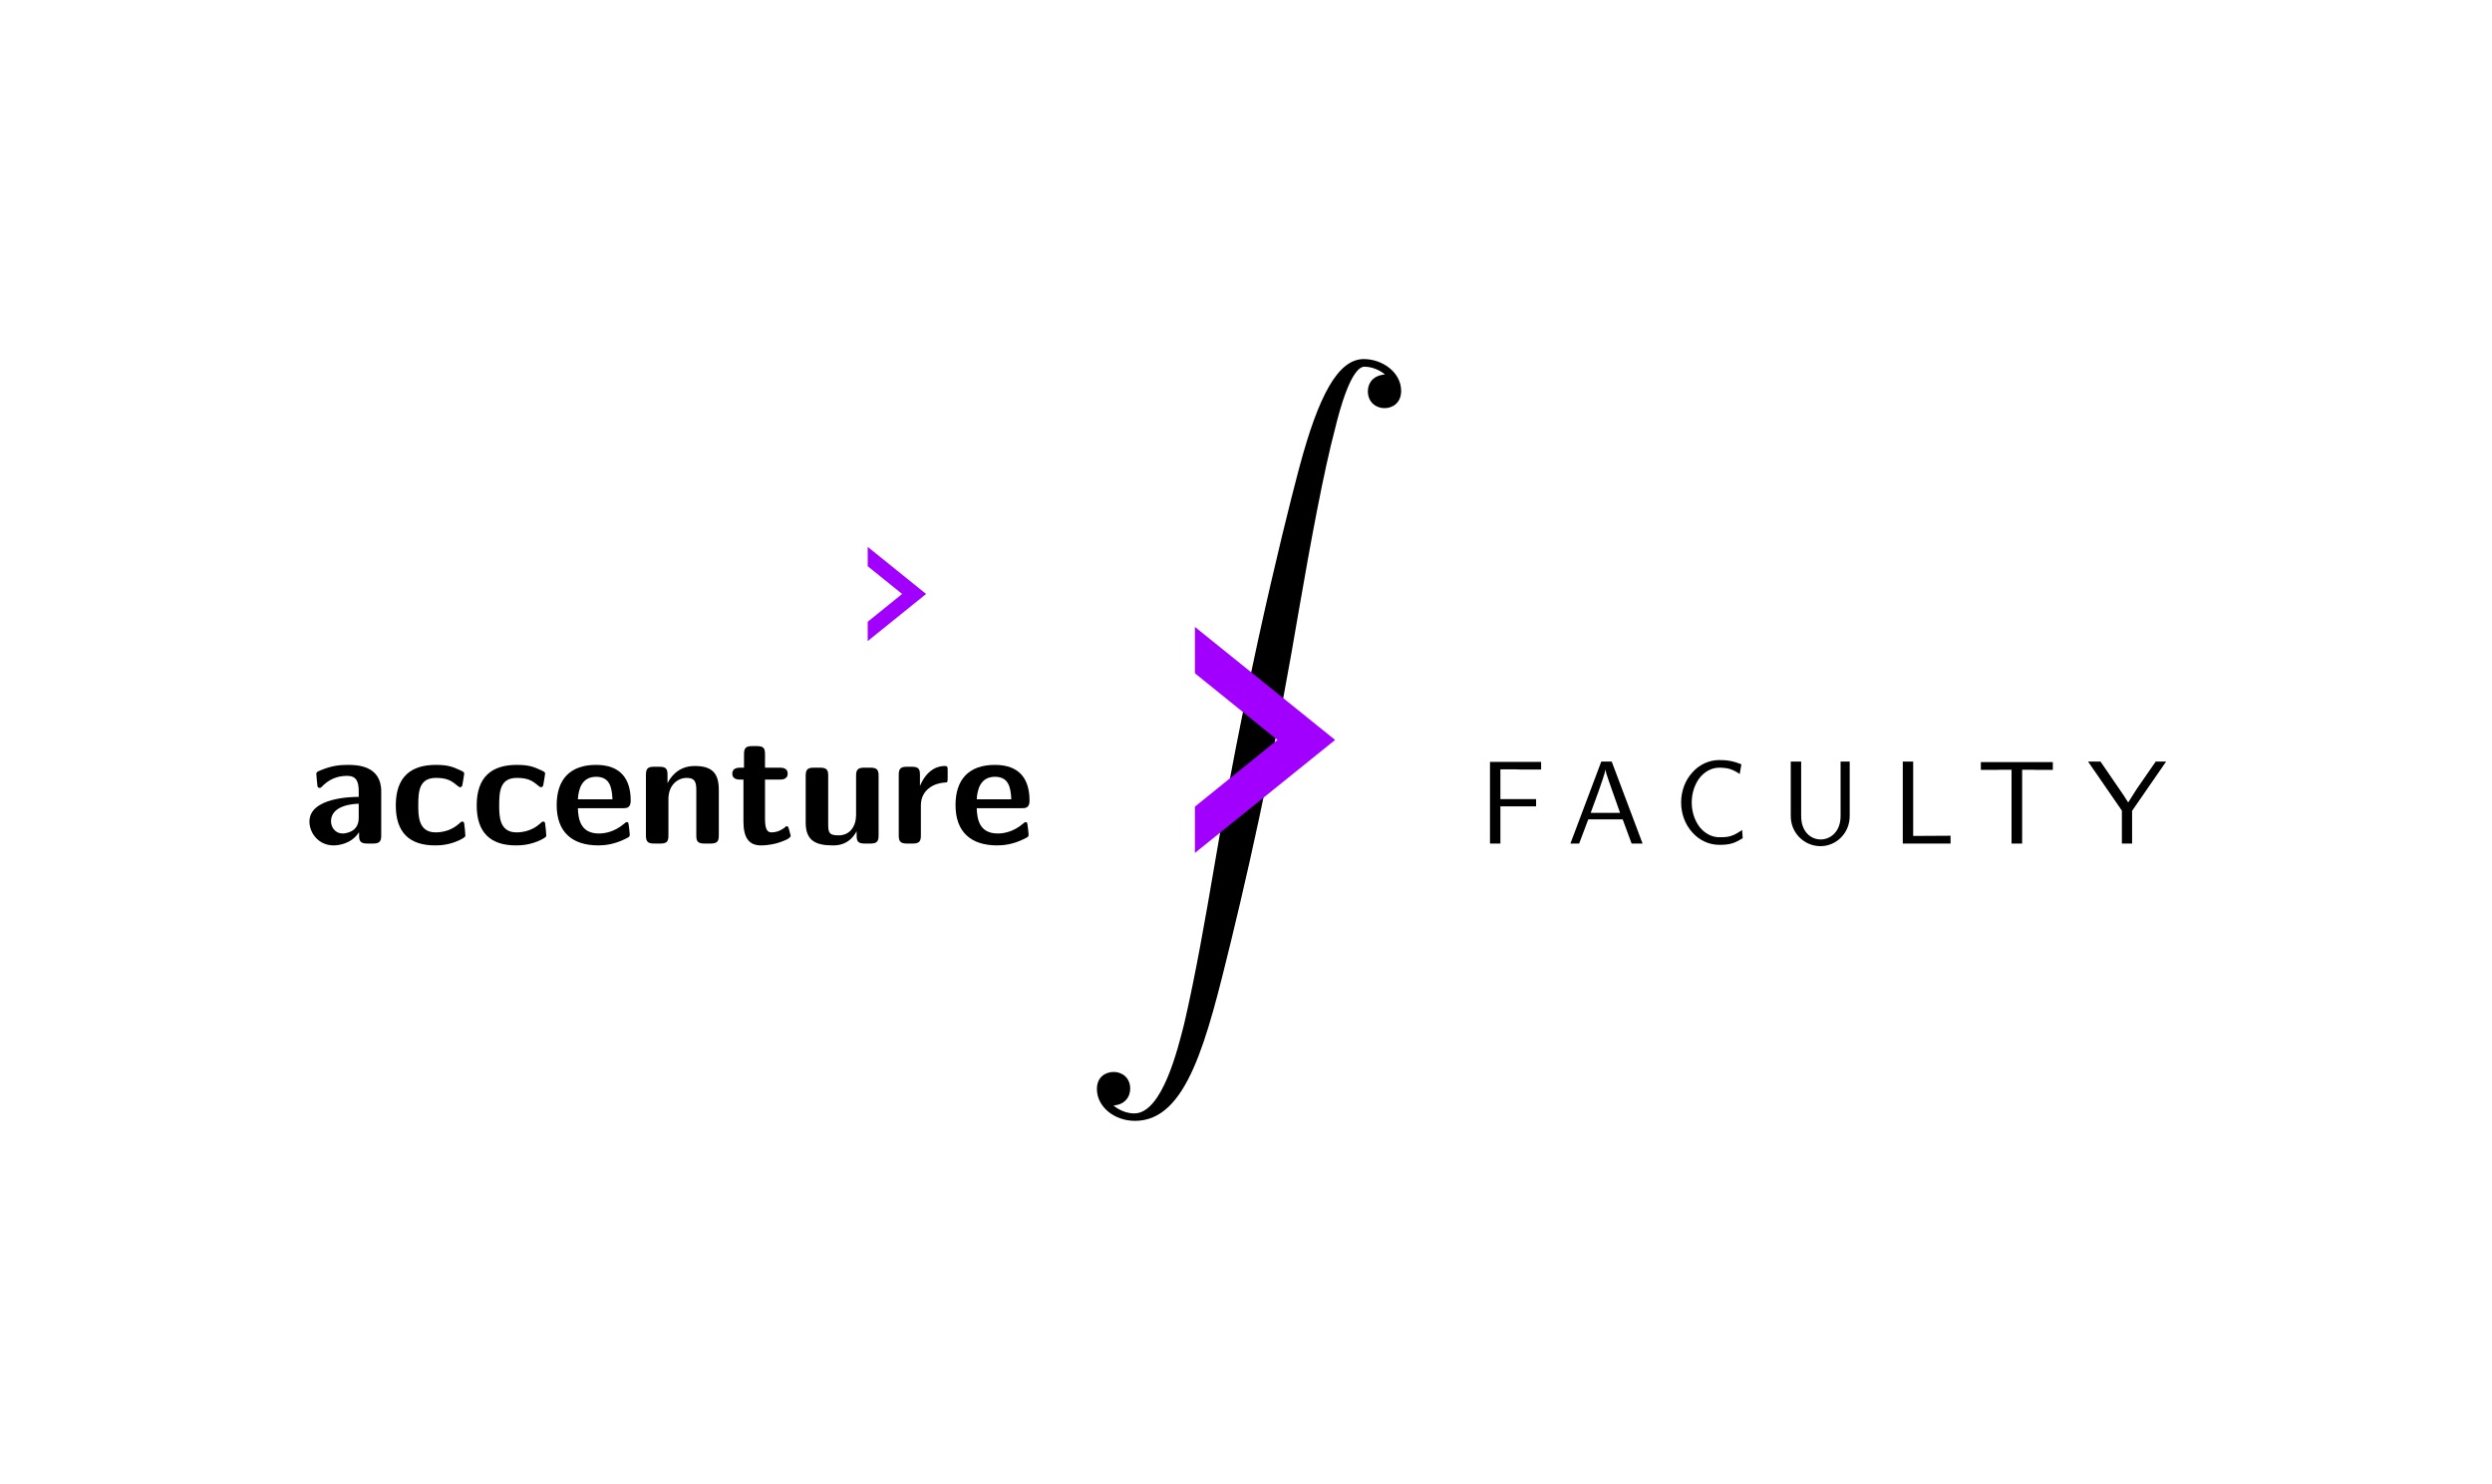
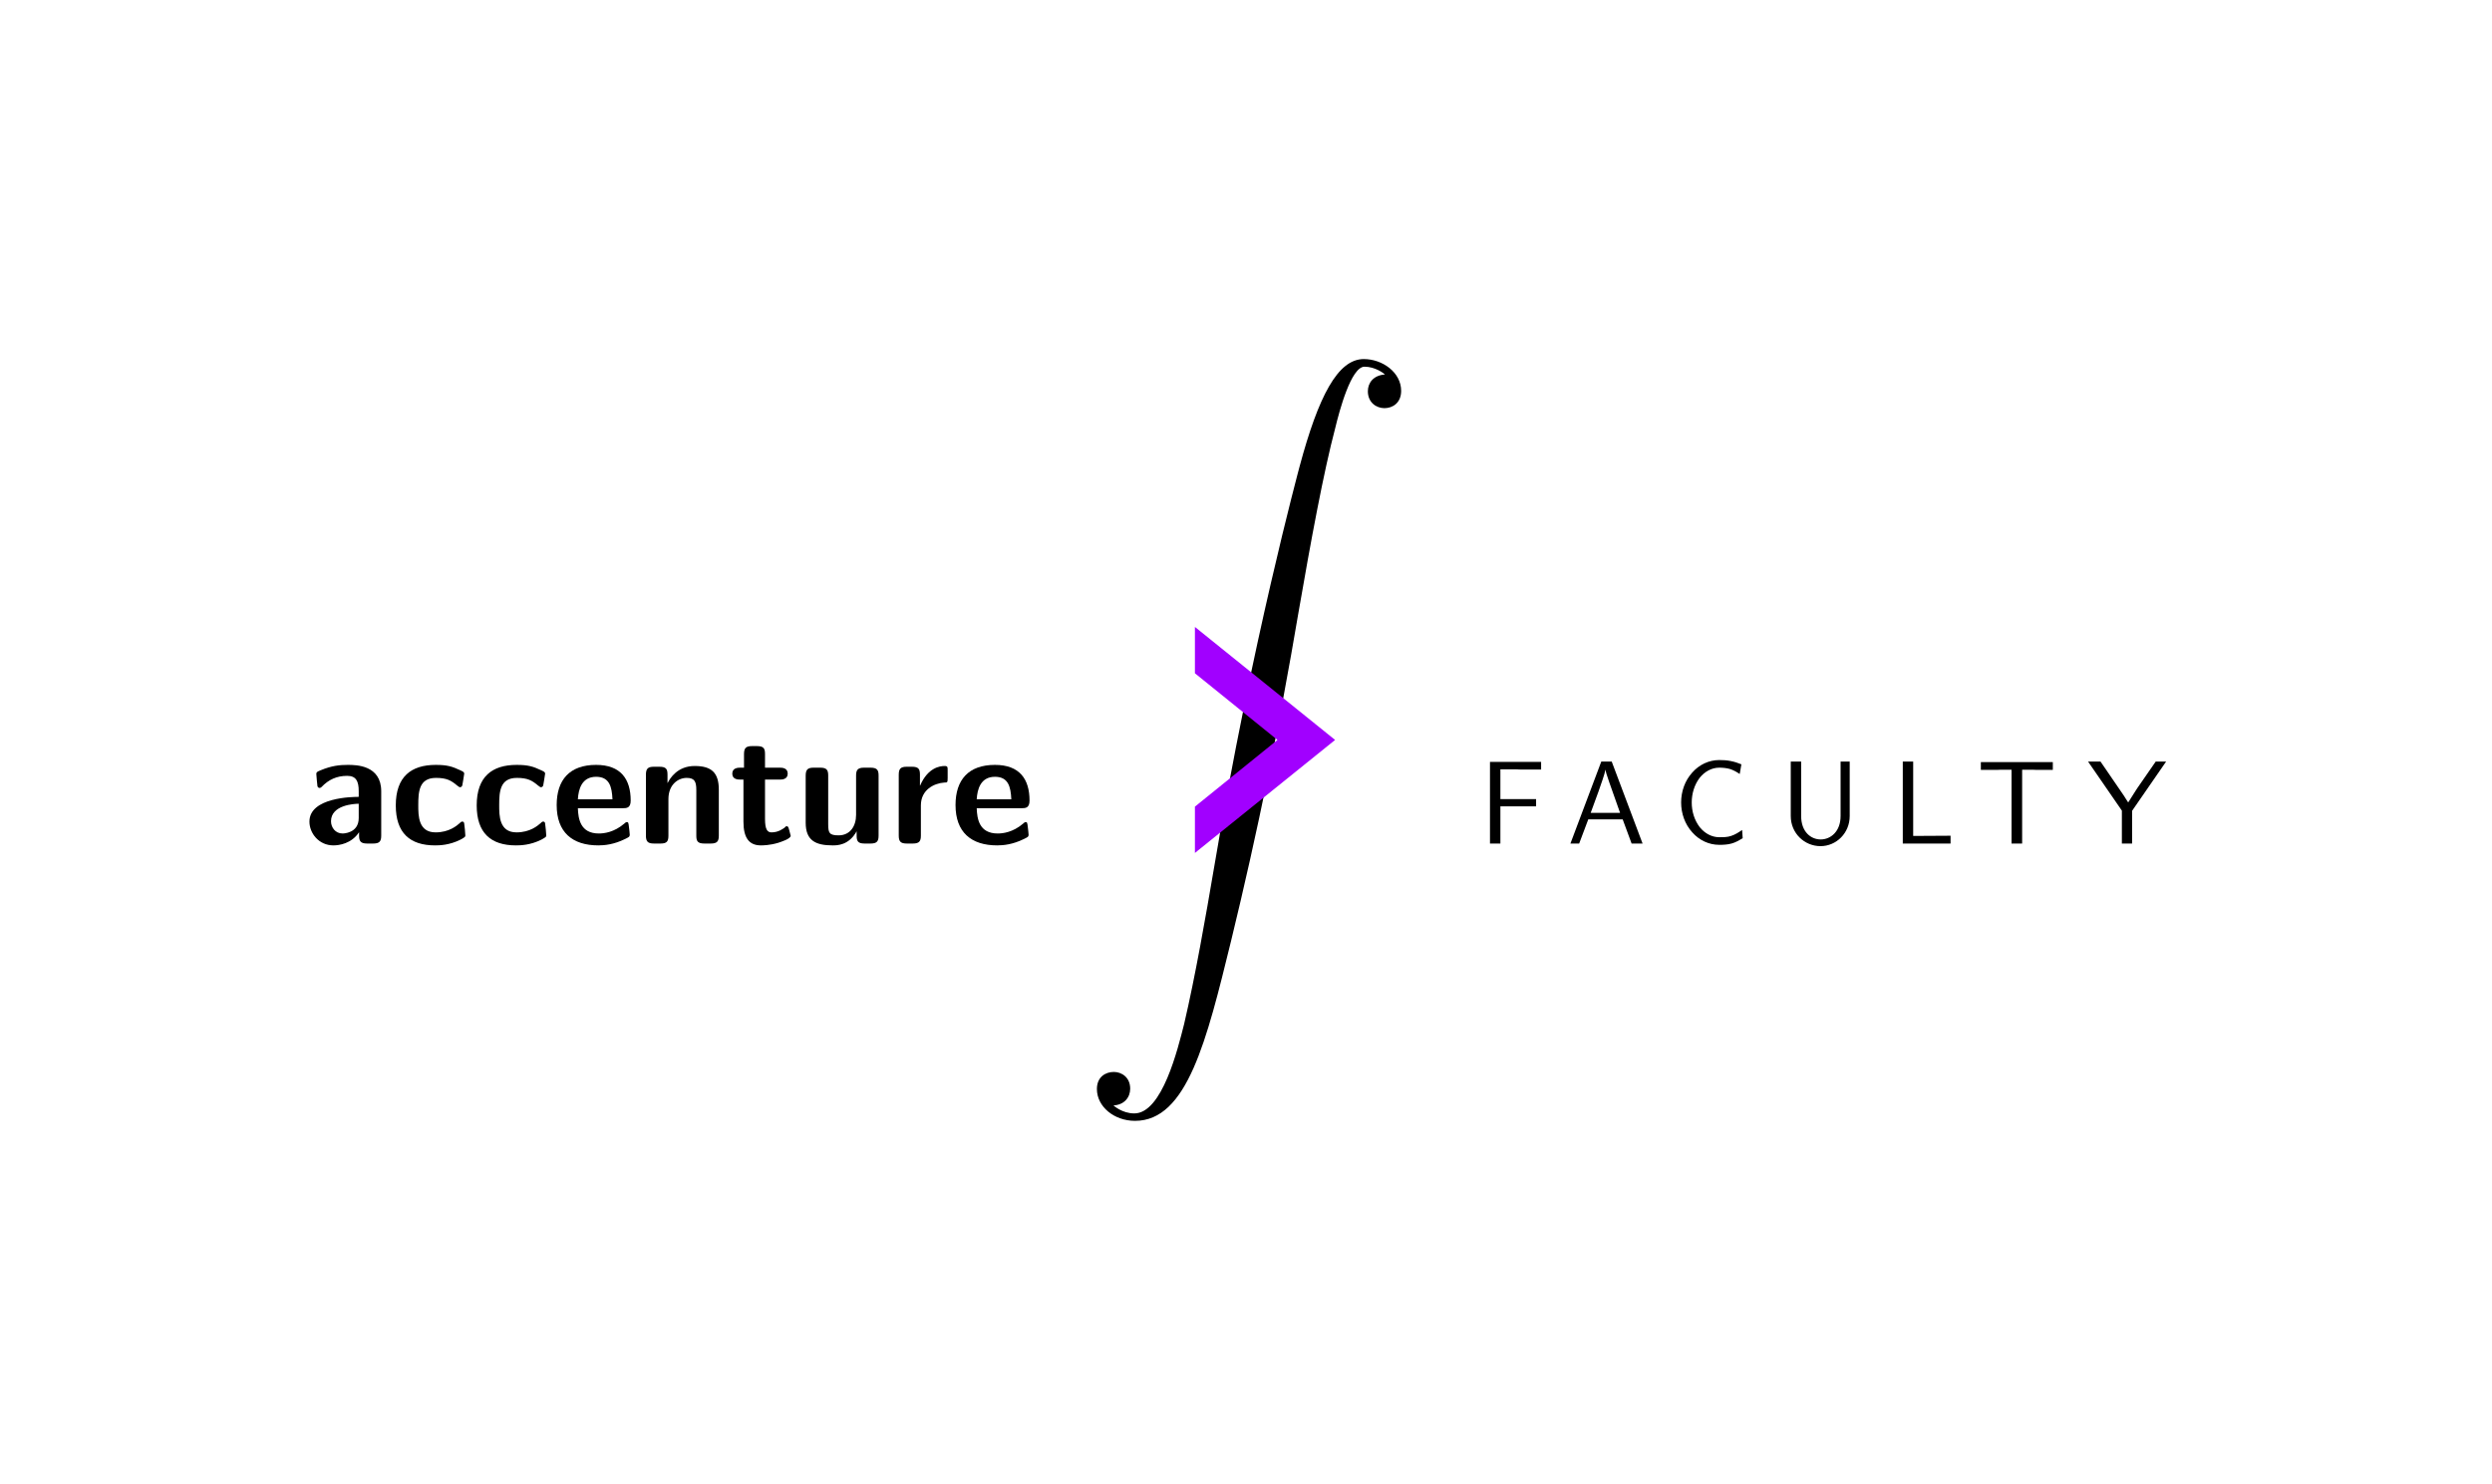
<svg xmlns="http://www.w3.org/2000/svg" xmlns:xlink="http://www.w3.org/1999/xlink" width="209.38" height="124.68" viewBox="0 0 209.38 124.68">
  <defs>
    <g>
      <g id="glyph-0-0">
        <path d="M 6.594 -0.672 L 6.594 -4.391 C 6.594 -6.594 4.484 -6.609 3.781 -6.609 C 3.125 -6.609 2.438 -6.547 1.5 -6.156 C 1.203 -6.031 1.141 -6 1.141 -5.844 C 1.141 -5.75 1.219 -4.938 1.234 -4.828 C 1.25 -4.734 1.328 -4.672 1.422 -4.672 C 1.484 -4.672 1.531 -4.719 1.578 -4.75 C 2.172 -5.375 2.859 -5.688 3.734 -5.688 C 4.484 -5.688 4.703 -5.234 4.703 -4.406 L 4.703 -3.922 C 4.219 -3.922 0.562 -3.891 0.562 -1.844 C 0.562 -0.875 1.344 0.156 2.578 0.156 C 3.047 0.156 4.094 0.016 4.734 -0.953 L 4.734 -0.672 C 4.734 -0.219 4.844 0 5.406 0 L 5.922 0 C 6.453 0 6.594 -0.188 6.594 -0.672 Z M 4.703 -2.141 C 4.703 -0.844 3.375 -0.844 3.344 -0.844 C 2.75 -0.844 2.375 -1.344 2.375 -1.875 C 2.375 -3.234 4.312 -3.344 4.703 -3.344 Z M 4.703 -2.141 " />
      </g>
      <g id="glyph-0-1">
        <path d="M 6.359 -0.688 C 6.359 -0.844 6.297 -1.484 6.266 -1.672 C 6.266 -1.703 6.25 -1.844 6.109 -1.844 C 6.047 -1.844 6.016 -1.844 5.875 -1.703 C 5.641 -1.5 5 -0.938 3.859 -0.938 C 2.406 -0.938 2.406 -2.344 2.406 -3.219 C 2.406 -4.359 2.469 -5.516 3.891 -5.516 C 4.797 -5.516 5.172 -5.297 5.672 -4.875 C 5.844 -4.734 5.875 -4.734 5.922 -4.734 C 6.062 -4.734 6.094 -4.859 6.109 -4.906 C 6.125 -5.016 6.266 -5.797 6.266 -5.875 C 6.266 -6 6.172 -6.047 5.938 -6.156 C 5.266 -6.469 4.859 -6.609 3.875 -6.609 C 1.812 -6.609 0.516 -5.625 0.516 -3.203 C 0.516 -0.891 1.703 0.156 3.812 0.156 C 4.188 0.156 5.016 0.141 5.953 -0.328 C 6.344 -0.547 6.359 -0.562 6.359 -0.688 Z M 6.359 -0.688 " />
      </g>
      <g id="glyph-0-2">
        <path d="M 6.656 -3.609 C 6.656 -5.406 5.828 -6.609 3.75 -6.609 C 1.531 -6.609 0.438 -5.359 0.438 -3.234 C 0.438 -0.953 1.75 0.156 3.938 0.156 C 4.469 0.156 5.25 0.078 6.172 -0.375 C 6.484 -0.531 6.578 -0.562 6.578 -0.734 C 6.578 -0.828 6.531 -1.234 6.516 -1.344 C 6.469 -1.781 6.453 -1.797 6.328 -1.797 C 6.266 -1.797 6.25 -1.797 6.094 -1.656 C 5.266 -0.953 4.438 -0.844 3.984 -0.844 C 2.422 -0.844 2.25 -2.078 2.219 -2.969 L 6 -2.969 C 6.312 -2.969 6.656 -2.984 6.656 -3.609 Z M 5.125 -3.719 L 2.219 -3.719 C 2.266 -4.562 2.547 -5.609 3.75 -5.609 C 4.859 -5.609 5.078 -4.797 5.125 -3.719 Z M 5.125 -3.719 " />
      </g>
      <g id="glyph-0-3">
        <path d="M 6.953 -0.672 L 6.953 -4.516 C 6.953 -5.953 6.344 -6.516 4.922 -6.516 C 3.469 -6.516 2.844 -5.469 2.656 -5.094 L 2.641 -5.094 L 2.641 -5.781 C 2.641 -6.234 2.547 -6.453 1.969 -6.453 L 1.5 -6.453 C 1 -6.453 0.828 -6.297 0.828 -5.781 L 0.828 -0.672 C 0.828 -0.172 0.984 0 1.5 0 L 2.062 0 C 2.594 0 2.719 -0.188 2.719 -0.672 L 2.719 -3.734 C 2.719 -4.953 3.531 -5.516 4.25 -5.516 C 4.922 -5.516 5.062 -5.203 5.062 -4.484 L 5.062 -0.672 C 5.062 -0.219 5.156 0 5.734 0 L 6.281 0 C 6.812 0 6.953 -0.188 6.953 -0.672 Z M 6.953 -0.672 " />
      </g>
      <g id="glyph-0-4">
        <path d="M 5.188 -0.656 C 5.188 -0.688 5.156 -0.797 5.078 -1.078 C 5 -1.359 4.984 -1.453 4.859 -1.453 C 4.781 -1.453 4.766 -1.438 4.688 -1.344 C 4.531 -1.234 4.156 -0.938 3.578 -0.938 C 3.234 -0.938 3.031 -1.172 3.031 -2.078 L 3.031 -5.375 L 4.266 -5.375 C 4.438 -5.375 4.938 -5.375 4.938 -5.875 C 4.938 -6.375 4.438 -6.375 4.266 -6.375 L 3.031 -6.375 L 3.031 -7.516 C 3.031 -7.969 2.938 -8.188 2.359 -8.188 L 1.938 -8.188 C 1.438 -8.188 1.266 -8.031 1.266 -7.516 L 1.266 -6.375 L 0.953 -6.375 C 0.797 -6.375 0.281 -6.375 0.281 -5.875 C 0.281 -5.375 0.781 -5.375 0.953 -5.375 L 1.219 -5.375 L 1.219 -1.844 C 1.219 -0.438 1.719 0.156 2.688 0.156 C 2.812 0.156 3.422 0.156 4.141 -0.062 C 4.375 -0.141 5.188 -0.391 5.188 -0.656 Z M 5.188 -0.656 " />
      </g>
      <g id="glyph-0-5">
        <path d="M 6.953 -0.672 L 6.953 -5.703 C 6.953 -6.141 6.859 -6.375 6.281 -6.375 L 5.734 -6.375 C 5.203 -6.375 5.062 -6.188 5.062 -5.703 L 5.062 -2.406 C 5.062 -1.484 4.578 -0.688 3.594 -0.688 C 2.812 -0.688 2.719 -0.891 2.719 -1.625 L 2.719 -5.703 C 2.719 -6.141 2.625 -6.375 2.062 -6.375 L 1.5 -6.375 C 1 -6.375 0.828 -6.219 0.828 -5.703 L 0.828 -1.75 C 0.828 -0.266 1.641 0.156 3.094 0.156 C 3.469 0.156 4.453 0.156 5.109 -1.031 L 5.109 -0.672 C 5.109 -0.219 5.203 0 5.766 0 L 6.281 0 C 6.812 0 6.953 -0.188 6.953 -0.672 Z M 6.953 -0.672 " />
      </g>
      <g id="glyph-0-6">
        <path d="M 4.953 -5.5 L 4.953 -6.141 C 4.953 -6.422 4.953 -6.516 4.703 -6.516 C 4.312 -6.516 3.297 -6.391 2.641 -4.875 L 2.625 -4.875 L 2.625 -5.781 C 2.625 -6.234 2.531 -6.453 1.953 -6.453 L 1.516 -6.453 C 1.016 -6.453 0.844 -6.297 0.844 -5.781 L 0.844 -0.672 C 0.844 -0.172 1 0 1.516 0 L 2.031 0 C 2.562 0 2.703 -0.188 2.703 -0.672 L 2.703 -3.203 C 2.703 -4.516 3.797 -5.062 4.672 -5.125 C 4.922 -5.125 4.953 -5.125 4.953 -5.5 Z M 4.953 -5.5 " />
      </g>
      <g id="glyph-1-0">
        <path d="M 27.172 2.672 C 27.172 1.125 25.609 0 24.031 0 C 21.844 0 20.219 3.141 18.641 9.016 C 18.562 9.328 14.641 23.797 11.469 42.641 C 10.719 47.047 9.875 51.859 8.938 55.875 C 8.406 57.969 7.094 63.391 4.75 63.391 C 3.719 63.391 3 62.719 3 62.719 C 3.922 62.672 4.406 62.031 4.406 61.312 C 4.406 60.359 3.688 59.906 3.031 59.906 C 2.328 59.906 1.609 60.328 1.609 61.344 C 1.609 62.812 3.047 64.016 4.812 64.016 C 9.188 64.016 10.828 57.281 12.875 48.922 C 15.094 39.812 16.969 30.625 18.531 21.375 C 19.594 15.234 20.656 9.484 21.641 5.766 C 21.984 4.344 22.969 0.641 24.094 0.641 C 24.984 0.641 25.703 1.188 25.812 1.297 C 24.859 1.359 24.375 1.984 24.375 2.703 C 24.375 3.656 25.094 4.125 25.766 4.125 C 26.453 4.125 27.172 3.688 27.172 2.672 Z M 27.172 2.672 " />
      </g>
      <g id="glyph-2-0">
        <path d="M 5.234 -6.219 L 5.234 -6.859 L 0.938 -6.859 L 0.938 0 L 1.812 0 L 1.812 -3.125 L 4.812 -3.125 L 4.812 -3.734 L 1.812 -3.734 L 1.812 -6.234 L 3.125 -6.234 C 3.234 -6.234 3.359 -6.219 3.484 -6.219 Z M 5.234 -6.219 " />
      </g>
      <g id="glyph-2-1">
        <path d="M 6.344 0 L 3.75 -6.891 L 2.875 -6.891 L 0.281 0 L 1.016 0 L 1.781 -2.031 L 4.672 -2.031 L 5.422 0 Z M 4.453 -2.578 L 1.984 -2.578 C 2.5 -4 2.125 -2.969 2.641 -4.375 C 2.844 -4.969 3.156 -5.812 3.219 -6.188 L 3.234 -6.188 C 3.25 -6.047 3.312 -5.797 3.547 -5.141 Z M 4.453 -2.578 " />
      </g>
      <g id="glyph-2-2">
        <path d="M 5.828 -0.453 L 5.781 -1.141 C 5.484 -0.938 5.203 -0.75 4.859 -0.641 C 4.547 -0.531 4.188 -0.531 3.859 -0.531 C 3.203 -0.531 2.625 -0.875 2.219 -1.375 C 1.766 -1.969 1.547 -2.703 1.547 -3.453 C 1.547 -4.188 1.766 -4.938 2.219 -5.531 C 2.625 -6.031 3.203 -6.375 3.859 -6.375 C 4.156 -6.375 4.469 -6.344 4.75 -6.266 C 5.047 -6.172 5.328 -6.016 5.578 -5.844 L 5.719 -6.656 C 5.422 -6.781 5.125 -6.875 4.797 -6.938 C 4.484 -7 4.172 -7.016 3.859 -7.016 C 2.984 -7.016 2.172 -6.625 1.594 -5.969 C 0.969 -5.281 0.656 -4.375 0.656 -3.453 C 0.656 -2.531 0.969 -1.625 1.594 -0.938 C 2.172 -0.281 2.984 0.109 3.859 0.109 C 4.203 0.109 4.547 0.094 4.891 0 C 5.234 -0.094 5.531 -0.266 5.828 -0.453 Z M 5.828 -0.453 " />
      </g>
      <g id="glyph-2-3">
        <path d="M 5.891 -2.312 L 5.891 -6.891 L 5.125 -6.891 L 5.125 -2.312 C 5.125 -1 4.281 -0.344 3.453 -0.344 C 2.641 -0.344 1.812 -0.969 1.812 -2.312 L 1.812 -6.891 L 0.938 -6.891 L 0.938 -2.312 C 0.938 -0.859 2.094 0.219 3.438 0.219 C 4.766 0.219 5.891 -0.875 5.891 -2.312 Z M 5.891 -2.312 " />
      </g>
      <g id="glyph-2-4">
        <path d="M 4.953 0 L 4.953 -0.656 L 2.312 -0.641 L 1.812 -0.641 L 1.812 -6.891 L 0.938 -6.891 L 0.938 0 Z M 4.953 0 " />
      </g>
      <g id="glyph-2-5">
        <path d="M 6.406 -6.188 L 6.406 -6.844 L 0.359 -6.844 L 0.359 -6.188 L 1.688 -6.188 C 1.812 -6.188 1.922 -6.203 2.047 -6.203 L 2.938 -6.203 L 2.938 0 L 3.828 0 L 3.828 -6.203 L 4.703 -6.203 C 4.828 -6.203 4.953 -6.188 5.062 -6.188 Z M 6.406 -6.188 " />
      </g>
      <g id="glyph-2-6">
        <path d="M 6.594 -6.891 L 5.719 -6.891 L 4.172 -4.656 C 4.125 -4.578 4.078 -4.5 4 -4.391 L 3.406 -3.453 C 3.203 -3.75 3.203 -3.781 3.047 -4.016 L 1.078 -6.891 L 0.031 -6.891 L 2.875 -2.766 L 2.875 0 L 3.734 0 L 3.734 -2.75 Z M 6.594 -6.891 " />
      </g>
    </g>
    <clipPath id="clip-0">
      <path clip-rule="nonzero" d="M 0 0.023 L 208.762 0.023 L 208.762 124.336 L 0 124.336 Z M 0 0.023 " />
    </clipPath>
    <clipPath id="clip-1">
      <path clip-rule="nonzero" d="M 92 30 L 118 30 L 118 95 L 92 95 Z M 92 30 " />
    </clipPath>
    <clipPath id="clip-2">
      <path clip-rule="nonzero" d="M 76.27 98.898 L 76.27 25.461 L 133.645 25.461 L 133.645 98.898 Z M 99.547 50.898 L 113.535 62.18 L 99.547 73.465 L 99.547 67.375 L 105.973 62.18 L 99.547 56.984 Z M 99.547 50.898 " />
    </clipPath>
  </defs>
  <g clip-path="url(#clip-0)">
    <path fill-rule="nonzero" fill="rgb(100%, 100%, 100%)" fill-opacity="1" d="M 0 124.336 L 0 0.023 L 208.762 0.023 L 208.762 124.336 Z M 0 124.336 " />
  </g>
  <g fill="rgb(0%, 0%, 0%)" fill-opacity="1">
    <use xlink:href="#glyph-0-0" x="25.437" y="70.886" />
    <use xlink:href="#glyph-0-1" x="32.738" y="70.886" />
    <use xlink:href="#glyph-0-1" x="39.537" y="70.886" />
    <use xlink:href="#glyph-0-2" x="46.335" y="70.886" />
    <use xlink:href="#glyph-0-3" x="53.443" y="70.886" />
    <use xlink:href="#glyph-0-4" x="61.246" y="70.886" />
    <use xlink:href="#glyph-0-5" x="66.867" y="70.886" />
    <use xlink:href="#glyph-0-6" x="74.67" y="70.886" />
    <use xlink:href="#glyph-0-2" x="79.846" y="70.886" />
  </g>
-   <path fill-rule="nonzero" fill="rgb(63.135%, 0%, 100%)" fill-opacity="1" d="M 72.906 45.957 L 77.812 49.914 L 72.906 53.871 L 72.906 52.25 L 75.797 49.914 L 72.906 47.582 Z M 72.906 45.957 " />
  <g clip-path="url(#clip-1)">
    <g clip-path="url(#clip-2)">
      <g fill="rgb(0%, 0%, 0%)" fill-opacity="1">
        <use xlink:href="#glyph-1-0" x="90.554" y="30.174" />
      </g>
    </g>
  </g>
  <path fill-rule="nonzero" fill="rgb(63.135%, 0%, 100%)" fill-opacity="1" d="M 100.398 52.684 L 112.176 62.18 L 100.398 71.676 L 100.398 67.785 L 107.332 62.18 L 100.398 56.578 Z M 100.398 52.684 " />
  <g fill="rgb(0%, 0%, 0%)" fill-opacity="1">
    <use xlink:href="#glyph-2-0" x="124.252" y="70.886" />
  </g>
  <g fill="rgb(0%, 0%, 0%)" fill-opacity="1">
    <use xlink:href="#glyph-2-1" x="131.667" y="70.886" />
  </g>
  <g fill="rgb(0%, 0%, 0%)" fill-opacity="1">
    <use xlink:href="#glyph-2-2" x="140.594" y="70.886" />
  </g>
  <g fill="rgb(0%, 0%, 0%)" fill-opacity="1">
    <use xlink:href="#glyph-2-3" x="149.523" y="70.886" />
  </g>
  <g fill="rgb(0%, 0%, 0%)" fill-opacity="1">
    <use xlink:href="#glyph-2-4" x="158.935" y="70.886" />
  </g>
  <g fill="rgb(0%, 0%, 0%)" fill-opacity="1">
    <use xlink:href="#glyph-2-5" x="166.074" y="70.886" />
  </g>
  <g fill="rgb(0%, 0%, 0%)" fill-opacity="1">
    <use xlink:href="#glyph-2-6" x="175.407" y="70.886" />
  </g>
</svg>
